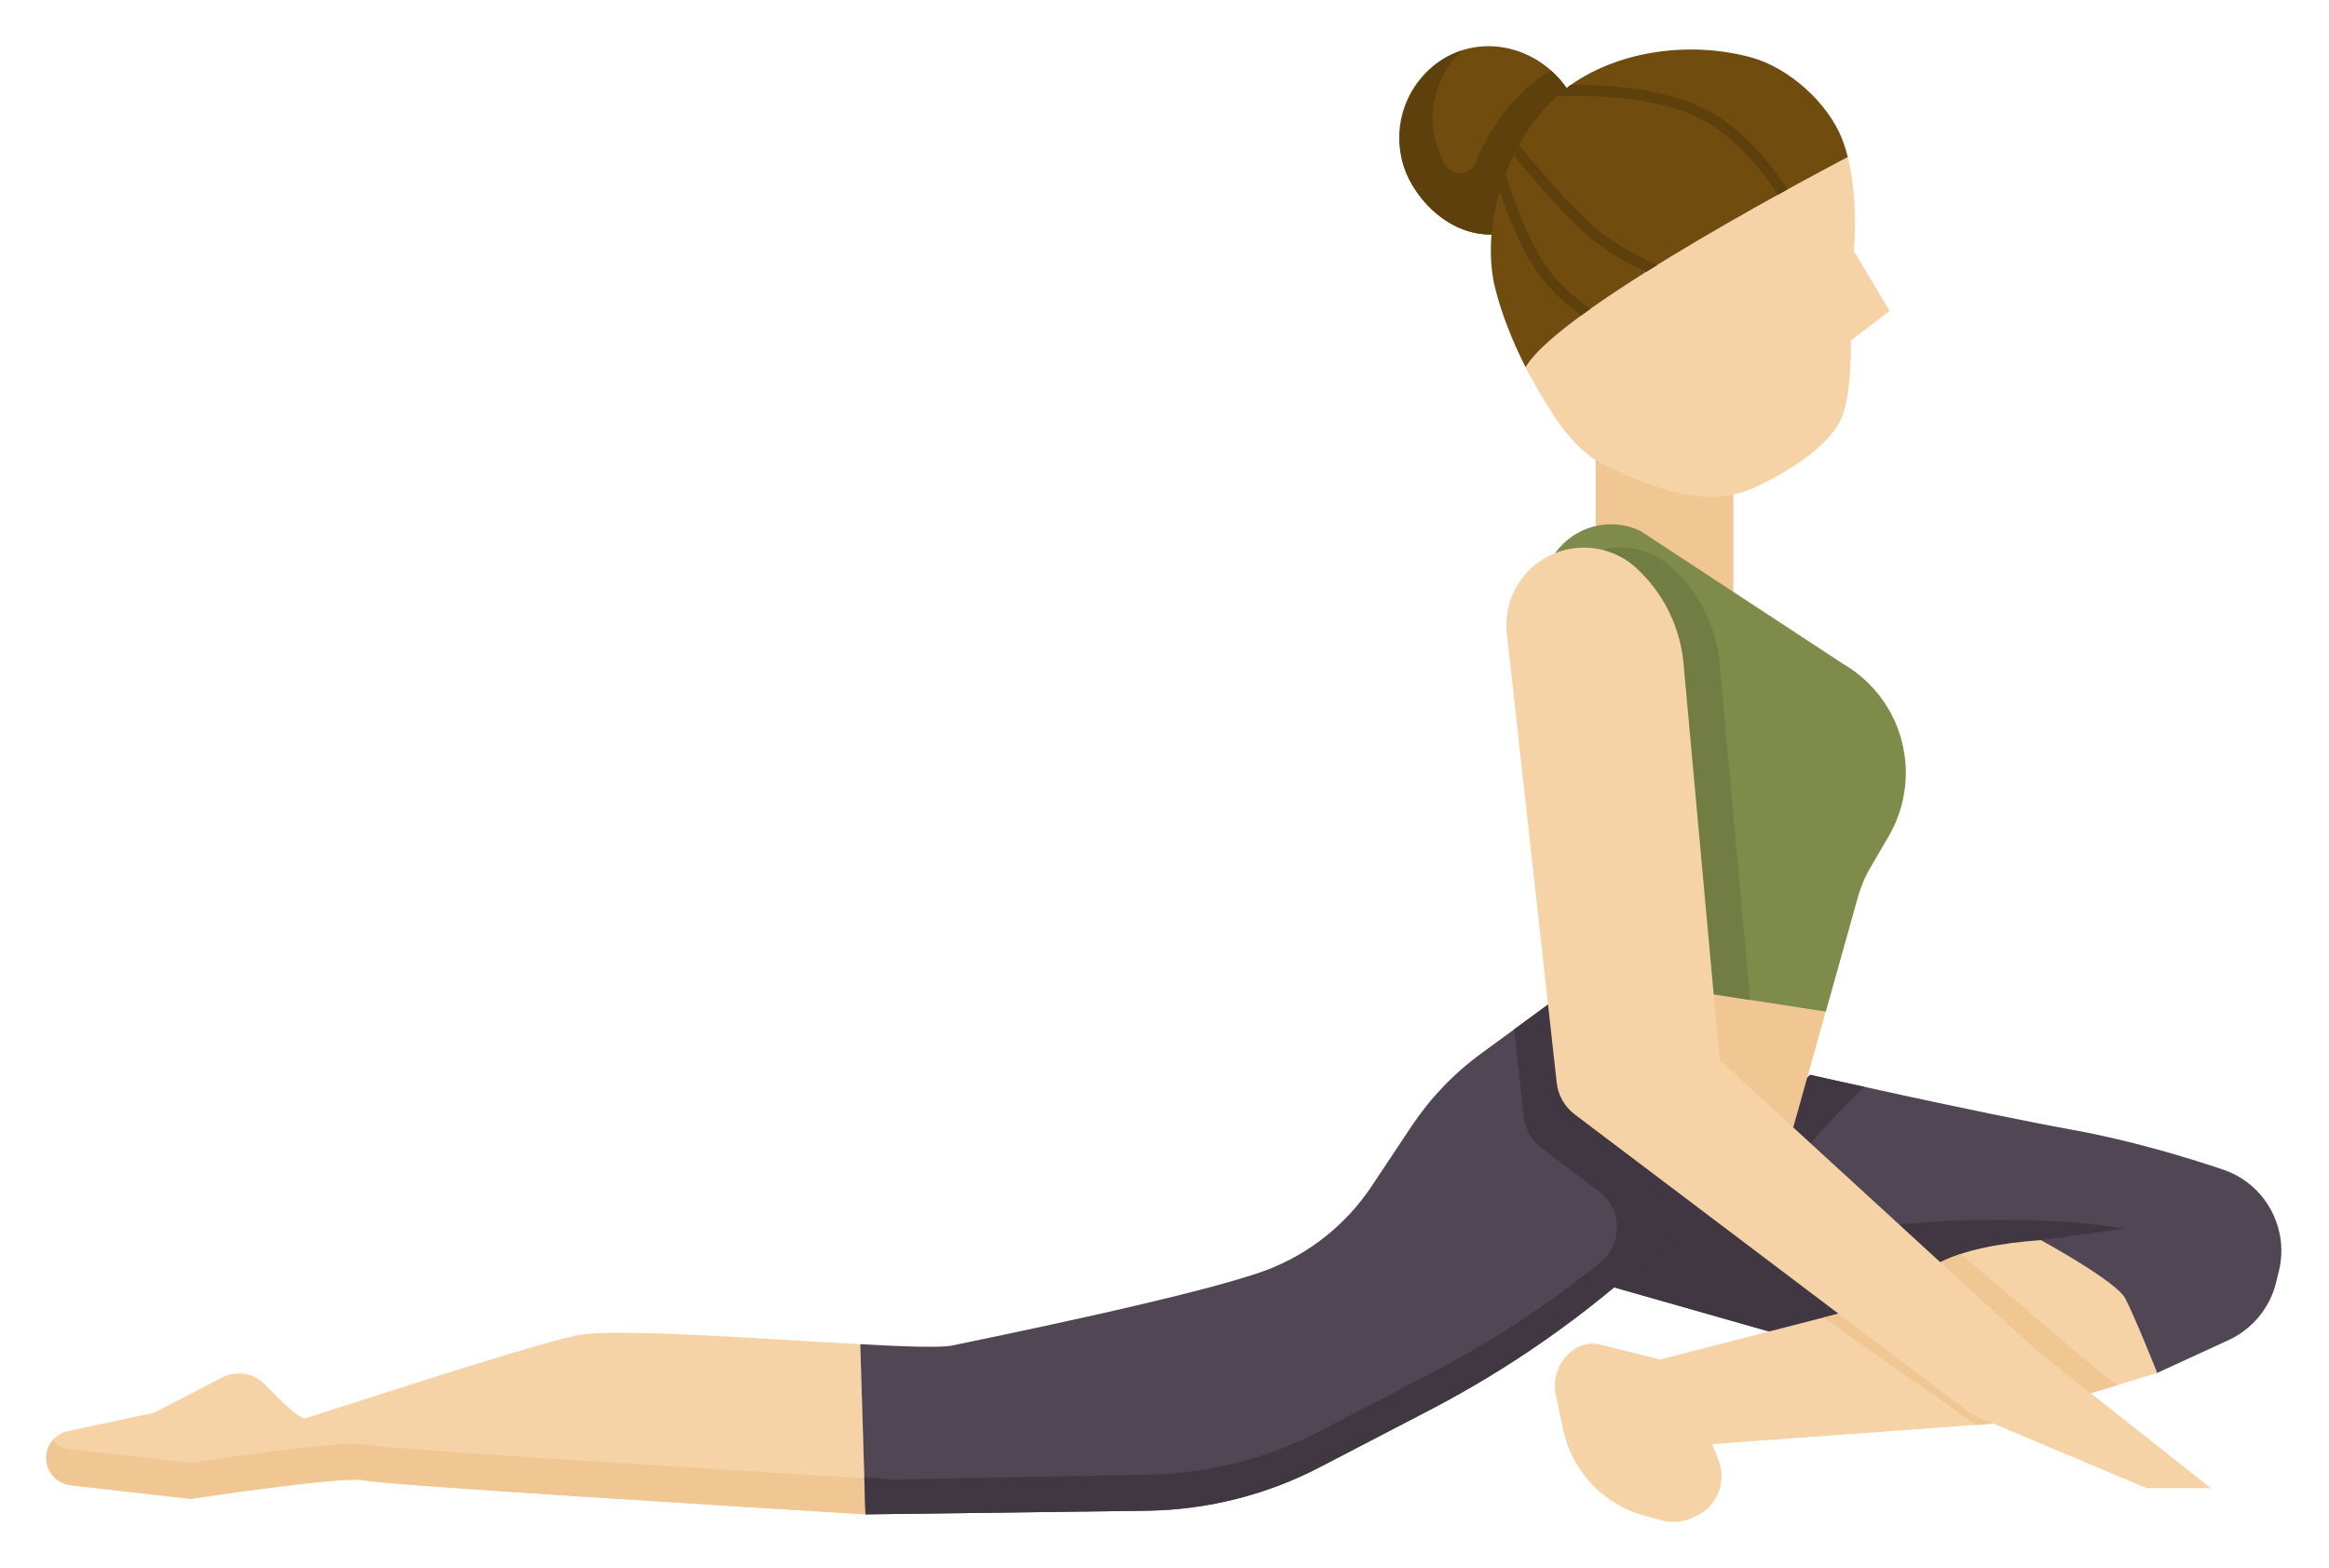
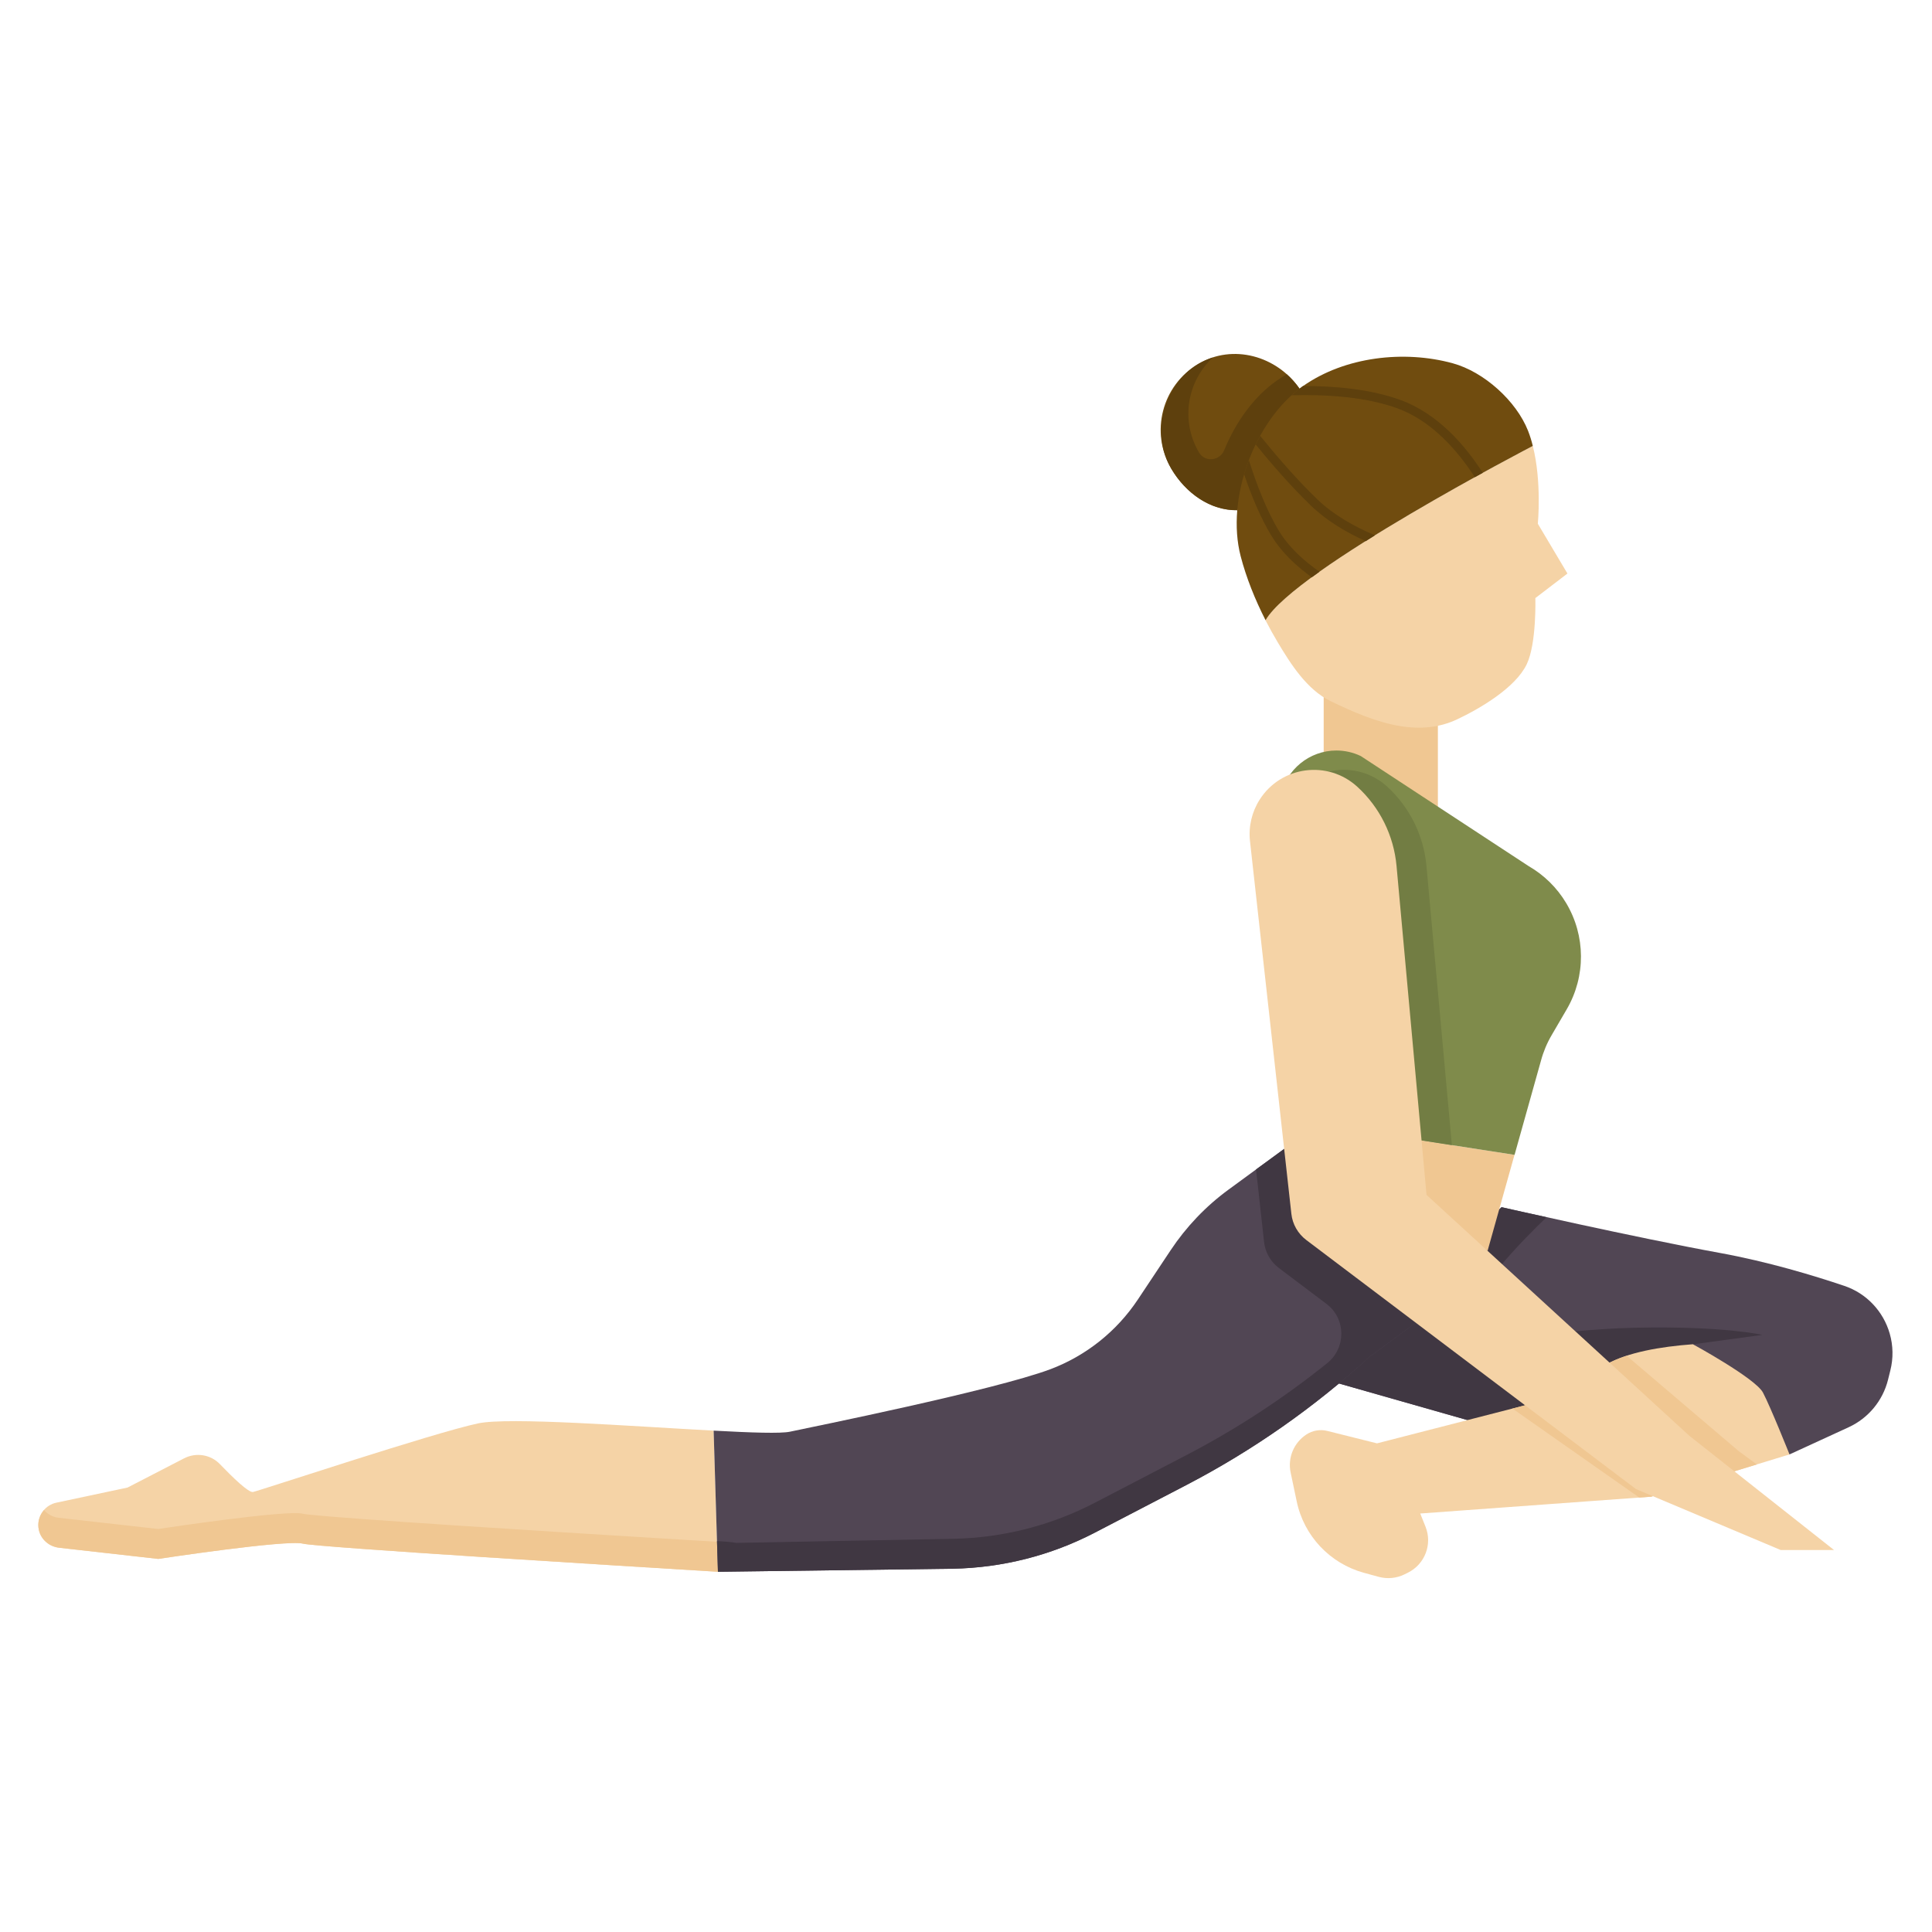
- <svg xmlns="http://www.w3.org/2000/svg" viewBox="-1.1 42.4 258.3 173.8">
+ <svg xmlns="http://www.w3.org/2000/svg" viewBox="-1.1 0.2 258.3 258.3">
  <path fill="#514654" d="M175.68 184.53l19.42 5.53 43.05 4.59 7.92-3.64c2.62-1.21 4.55-3.54 5.25-6.34l.31-1.25c.41-1.62 .38-3.32-.08-4.92-.86-3-3.13-5.4-6.09-6.39-4.03-1.36-10.16-3.22-16.63-4.4-11.2-2.04-29.18-6.12-29.18-6.12" />
  <path fill="#403742" d="M217.56 177.71c-11.81 .24-20.97 2.97-21.85-.97-.73-3.25 7.17-11.14 9.96-13.8-3.61-.79-6.03-1.34-6.02-1.34l-21.1 20.18-.98 3.29 17.53 4.99 2.83 .3 25.66-7.51 1.64-2.92 9.29-1.26c0 0-5.14-1.21-16.96-.96z" />
  <path fill="#f5d3a6" d="M62.82 190.5c-5.98 1.27-29.09 8.96-30.09 9.17-.59 .13-2.75-1.98-4.42-3.71-1.24-1.3-3.19-1.61-4.79-.79l-7.57 3.91-9.51 2.02c-1.42 .3-2.43 1.57-2.42 3.02 .02 1.54 1.18 2.82 2.71 3l13.33 1.5s17.15-2.61 19.35-2.04c1.86 .48 43.05 3 55.47 3.76l-.57-18.87c-11.07-.59-27.37-1.84-31.49-.97z" />
  <path fill="#f0c792" d="M86.4 205.82c-.01 0-.02 0-.03 0-15.06-.92-40.9-2.54-46.09-3.12-.04-.01-.08-.01-.12-.01-.07-.01-.14-.02-.2-.02-.11-.01-.2-.03-.29-.04-.02 0-.04-.01-.06-.01-.08-.01-.15-.03-.2-.04-2.2-.57-19.35 2.04-19.35 2.04l-13.33-1.5c-.2-.02-.38-.06-.56-.12-.02-.01-.04-.02-.07-.03-.16-.05-.31-.12-.45-.19-.01 0-.01-.01-.02-.01-.32-.17-.61-.41-.85-.68-.61 .7-.91 1.67-.68 2.68 .29 1.29 1.45 2.21 2.77 2.36l13.19 1.49s17.15-2.61 19.35-2.04c1.86 .48 43.05 3 55.48 3.76l-.13-4.01c-2.1-.13-4.99-.3-8.36-.51z" />
  <path fill="#f0c792" d="M175.87 91.02v12.11l15.27 7.07v-15.34z" />
  <path fill="#514654" d="M170.59 153.8l-7.46 5.46c-3.03 2.22-5.64 4.96-7.72 8.09l-4.39 6.6c-2.83 4.25-6.92 7.51-11.69 9.31-7.58 2.83-32 7.75-34.81 8.35-1.24 .27-5.19 .13-10.21-.14l.57 18.87c2.29 .14 0 0 0 0l31.45-.41c6.59-.13 13.07-1.77 18.92-4.82l12.27-6.38c8.87-4.62 17.1-10.38 24.48-17.13l13.1-9.66z" />
  <path fill="#f0c792" d="M197.78 167.44l3.6-12.84-28.74-4.46z" />
  <path fill="#7f8b4b" d="M208.28 120.92c-1.22-2.04-2.94-3.73-5-4.92l-22.45-14.72c-1.02-.49-2.14-.74-3.26-.74-3.61 0-6.73 2.55-7.44 6.09l-1.11 5.55c-.16 .78-.19 1.58-.09 2.37l3.71 35.59 28.75 4.46 3.53-12.59c.32-1.19 .8-2.34 1.42-3.4l2.03-3.48c2.56-4.4 2.53-9.84-.09-14.21z" />
  <path fill="#f5d3a6" d="M238.15 194.65s-2.54-6.36-3.55-8.27c-1.02-1.91-9.36-6.46-9.37-6.46-4.32 .32-8.76 1.08-11.59 2.71l-10.84 5.45-19.8 5.09-6.64-1.66c-.96-.24-1.98-.07-2.81 .48-1.67 1.1-2.51 3.11-2.1 5.07l.81 3.85c.96 4.63 4.44 8.32 9 9.57l1.98 .54c1.15 .31 2.38 .19 3.45-.34l.46-.23c2.26-1.13 3.28-3.8 2.33-6.15l-.7-1.75 30.88-2.25z" />
  <path fill="#704c0f" d="M172.64 52.16l-8.33 16.25c-3.57 .08-6.87-2.24-8.81-5.54-2.87-4.86-1.26-11.13 3.6-14.01 4.64-2.75 10.52-1.07 13.54 3.3z" />
  <path fill="#5e400d" d="M159.2 60.69c.01 .01 .01 .02 .02 .03 .79 1.32 2.76 1.1 3.34-.31 1.55-3.79 3.98-7.17 6.99-9.29 .45-.31 .91-.6 1.38-.88 .63 .56 1.21 1.2 1.71 1.92l-8.33 16.25c-.38 .01-.76-.02-1.13-.07-.15-.02-.3-.04-.45-.07-.2-.04-.39-.08-.59-.13-.46-.12-.92-.27-1.36-.46 0 0-.01 0 0 0-2.13-.92-4-2.65-5.28-4.81-1.91-3.23-1.75-7.31 .18-10.52 1.46-2.44 3.37-3.72 5.38-4.36-3.46 3.2-4.35 8.48-1.86 12.7z" />
  <path fill="#f5d3a6" d="M203.83 59.82c1.22 4.84 .67 10.39 .67 10.4l3.96 6.66-4.29 3.28s.18 6.06-1.15 8.84c-1.51 3.17-6.31 5.96-9.3 7.37-2.43 1.15-4.96 1.32-7.48 .93-3.26-.51-6.5-1.94-9.46-3.37-3.15-1.52-5.33-4.97-7.06-7.87-.56-.94-1.11-1.93-1.63-2.94 3.92-6.78 35.74-23.3 35.74-23.3z" />
  <path fill="#704c0f" d="M193.13 48.77c4.16 1.14 8.49 5.02 10.07 9.04 .25 .64 .46 1.32 .63 2.01 0 0-31.82 16.52-35.73 23.3-1.4-2.74-2.58-5.68-3.33-8.56-1.99-7.68 1.83-18.15 8.32-22.73 5.62-3.96 13.55-4.84 20.04-3.06z" />
  <path fill="#5e400d" d="M186.12 53.67c4.99 1.81 8.64 6.04 11.02 9.74-.35 .19-.7 .39-1.06 .59-2.29-3.53-5.75-7.54-10.36-9.21-4.32-1.57-9.67-1.87-14.13-1.74 .48-.44 .98-.85 1.49-1.22 .01-.01 .02-.01 .03-.02 4.21-.01 8.99 .4 13.01 1.86z" />
  <path fill="#5e400d" d="M175.03 66.97c2.19 2.1 4.99 3.66 7.7 4.8-.42 .26-.83 .52-1.24 .78-2.57-1.16-5.17-2.69-7.29-4.72-2.66-2.56-5.28-5.57-7.42-8.2 .19-.39 .39-.78 .6-1.16 2.18 2.7 4.89 5.84 7.65 8.5z" />
  <path fill="#5e400d" d="M165.87 61.72c.99 3.14 2.35 6.72 4.03 9.48 1.35 2.22 3.38 4.03 5.41 5.44-.35 .25-.69 .5-1.03 .74-2.02-1.45-4.02-3.29-5.4-5.56-1.48-2.43-2.7-5.42-3.65-8.22 .19-.64 .41-1.26 .64-1.88z" />
  <path fill="#727d43" d="M193.01 153.3l-3.4-37.34c-.37-4.05-2.24-7.83-5.24-10.58-3.94-3.61-10.19-2.79-13.06 1.73-1.05 1.65-1.51 3.62-1.29 5.56l4.19 37.71z" />
  <path fill="#403742" d="M94.94 210.34c.02 0 .04 0 .06 0-.03 0-.04 0-.06 0z" />
  <path fill="#403742" d="M95 210.34c.05 0 .11 .01 .17 .01-.06 0-.12-.01-.17-.01z" />
  <path fill="#403742" d="M94.88 210.34s.02 0 .06 0c-.02 0-.03 0-.06 0z" />
  <path fill="#403742" d="M95.17 210.35c.02 0 .04 0 .06 .01-.02 0-.04 0-.06-.01z" />
  <path fill="#403742" d="M192.39 169.94l-21.8-16.14-3.76 2.75 1.07 9.69c.15 1.39 .88 2.66 2 3.5l6.35 4.79c2.61 1.97 2.64 5.87 .09 7.92-5.85 4.7-12.15 8.82-18.82 12.29l-12.26 6.38c-5.85 3.04-12.33 4.69-18.93 4.81l-29.01 .55s-.35-.12-2.56-.25l.13 4.11 31.44-.41c6.59-.13 13.07-1.77 18.93-4.81l12.27-6.38c8.87-4.62 17.1-10.38 24.47-17.14l13.1-9.66z" />
  <path fill="#403742" d="M95.88 210.4c.03 0 .03 0 0 0z" />
  <path fill="#403742" d="M95.77 210.39c.05 0 .08 .01 .1 .01-.02 0-.05 0-.1-.01z" />
  <path fill="#403742" d="M95.67 210.38c.04 0 .07 .01 .1 .01-.03 0-.07 0-.1-.01z" />
  <path fill="#403742" d="M95.23 210.36c.14 .01 .3 .02 .44 .02-.1-.01-.24-.01-.44-.02z" />
  <path fill="#f0c792" d="M231.31 194.17l-14.93-12.71c-1.01 .33-1.95 .71-2.74 1.17l-10.84 5.45-1.69 .44 16.96 11.9 1.59-.12 14.12-4.31z" />
  <path fill="#f5d3a6" d="M167.31 107.11c-1.05 1.65-1.51 3.62-1.29 5.56l5.53 49.81c.15 1.39 .88 2.66 1.99 3.5l44.08 33.3 19.35 8.15h7.13l-19.35-15.28-35.13-32.2-4.01-43.99c-.37-4.05-2.24-7.83-5.24-10.57-3.94-3.61-10.19-2.79-13.06 1.72z" />
</svg>
